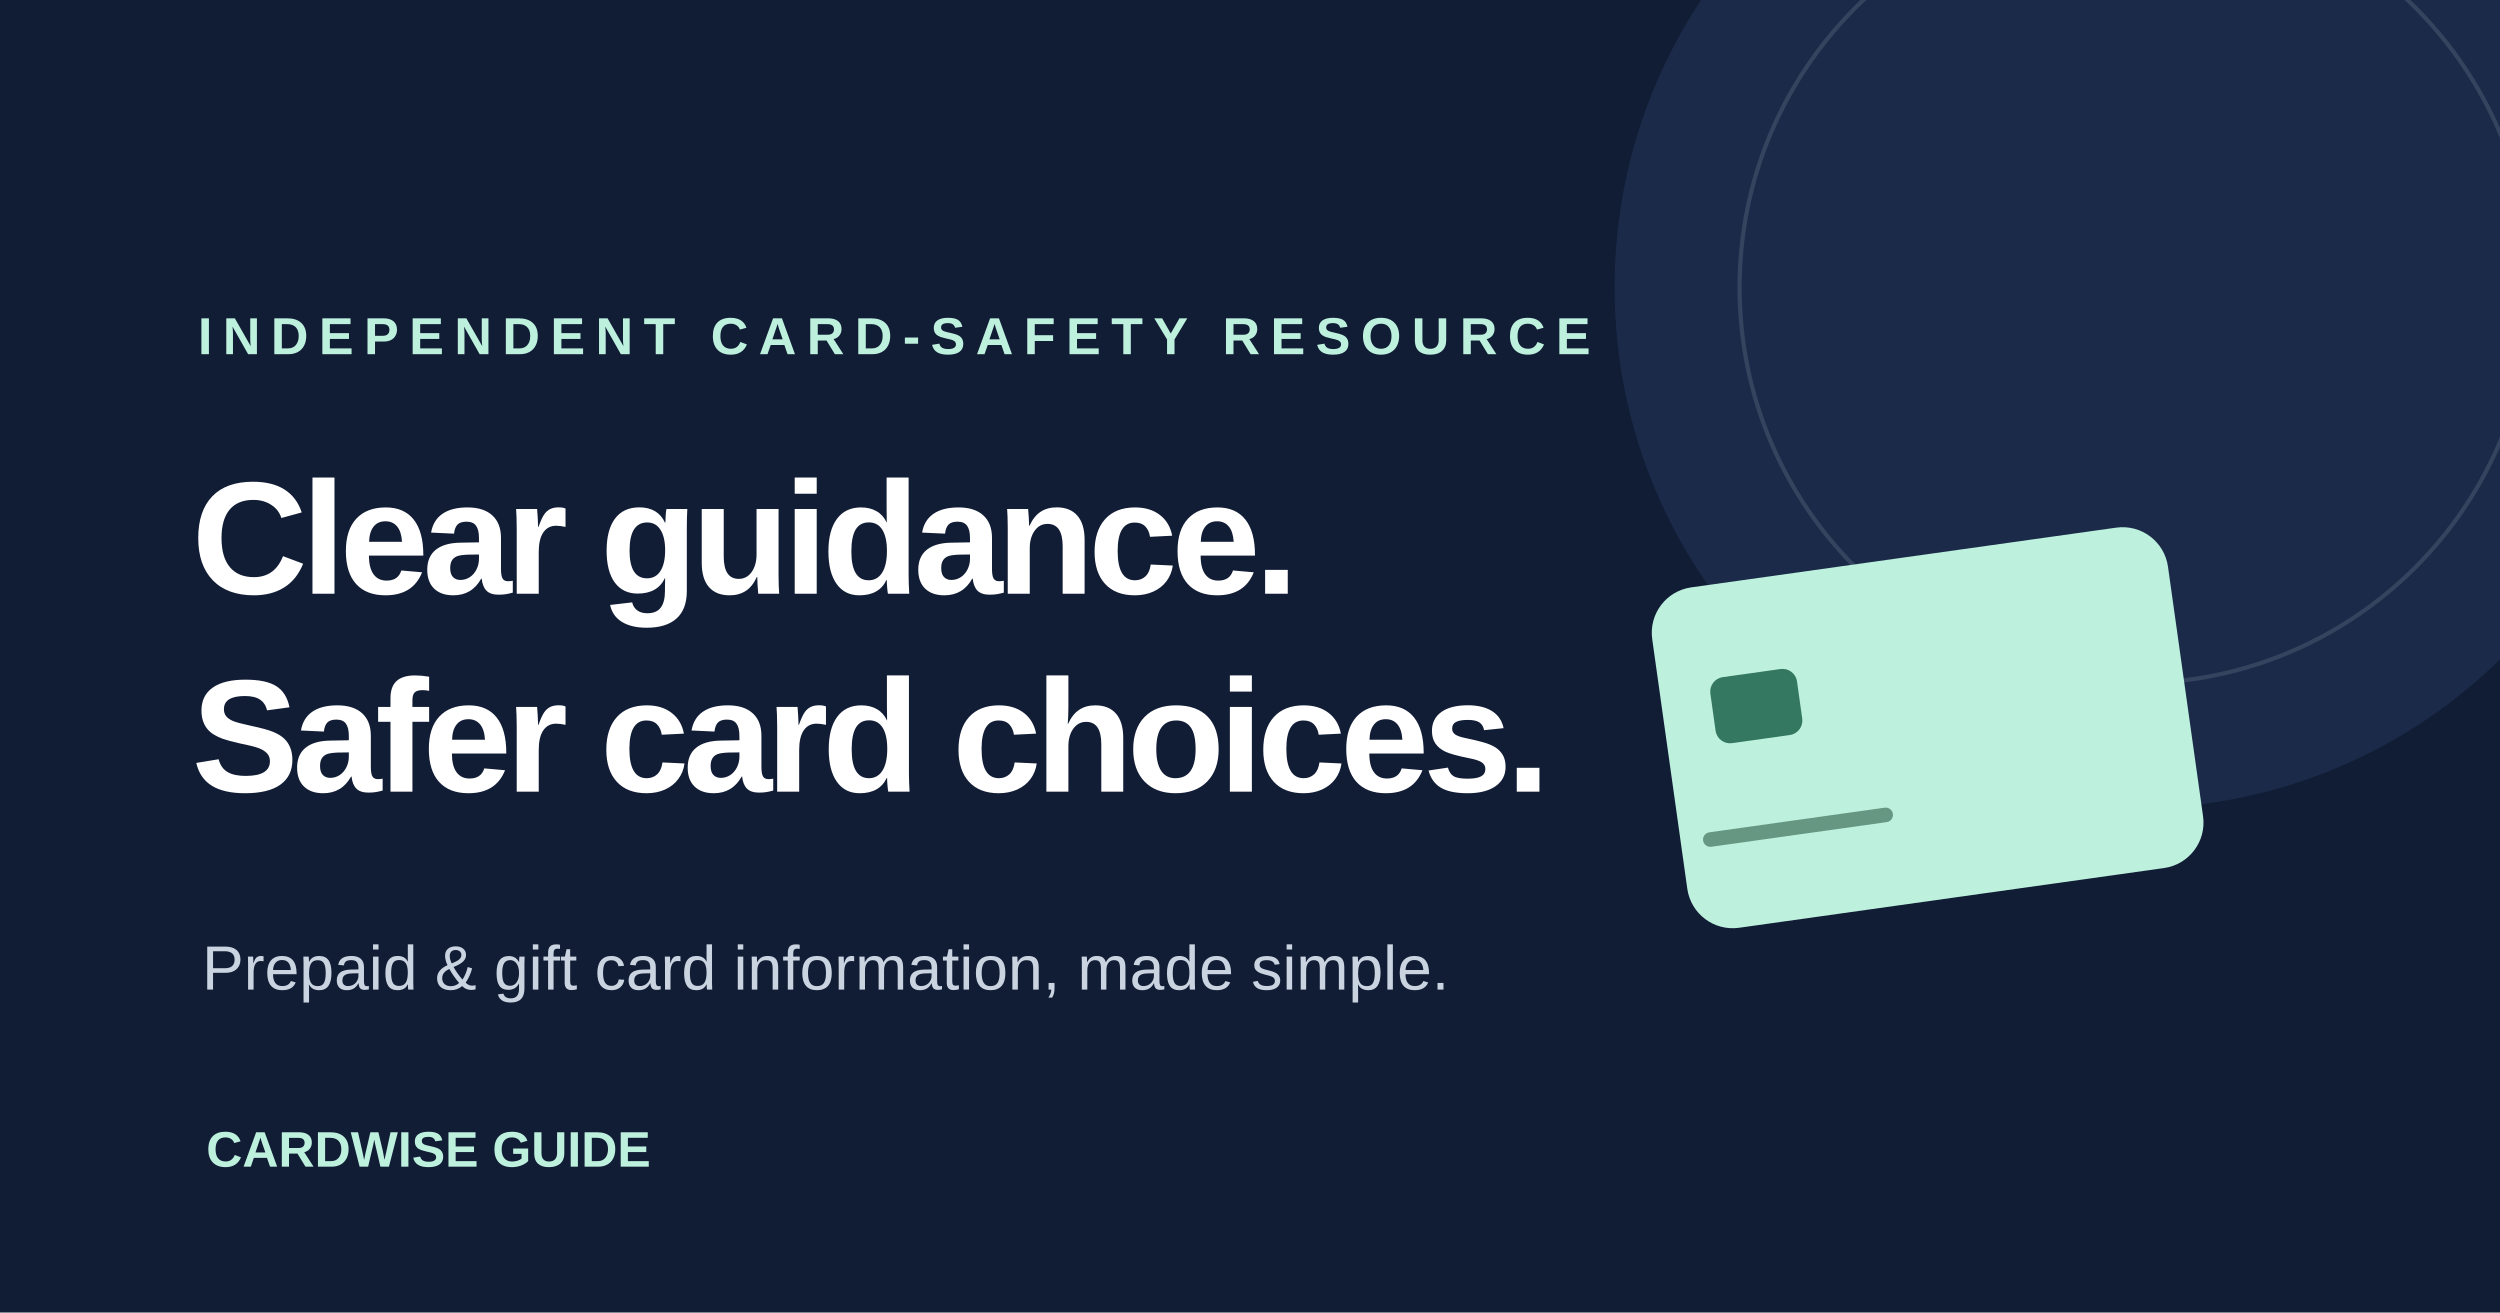
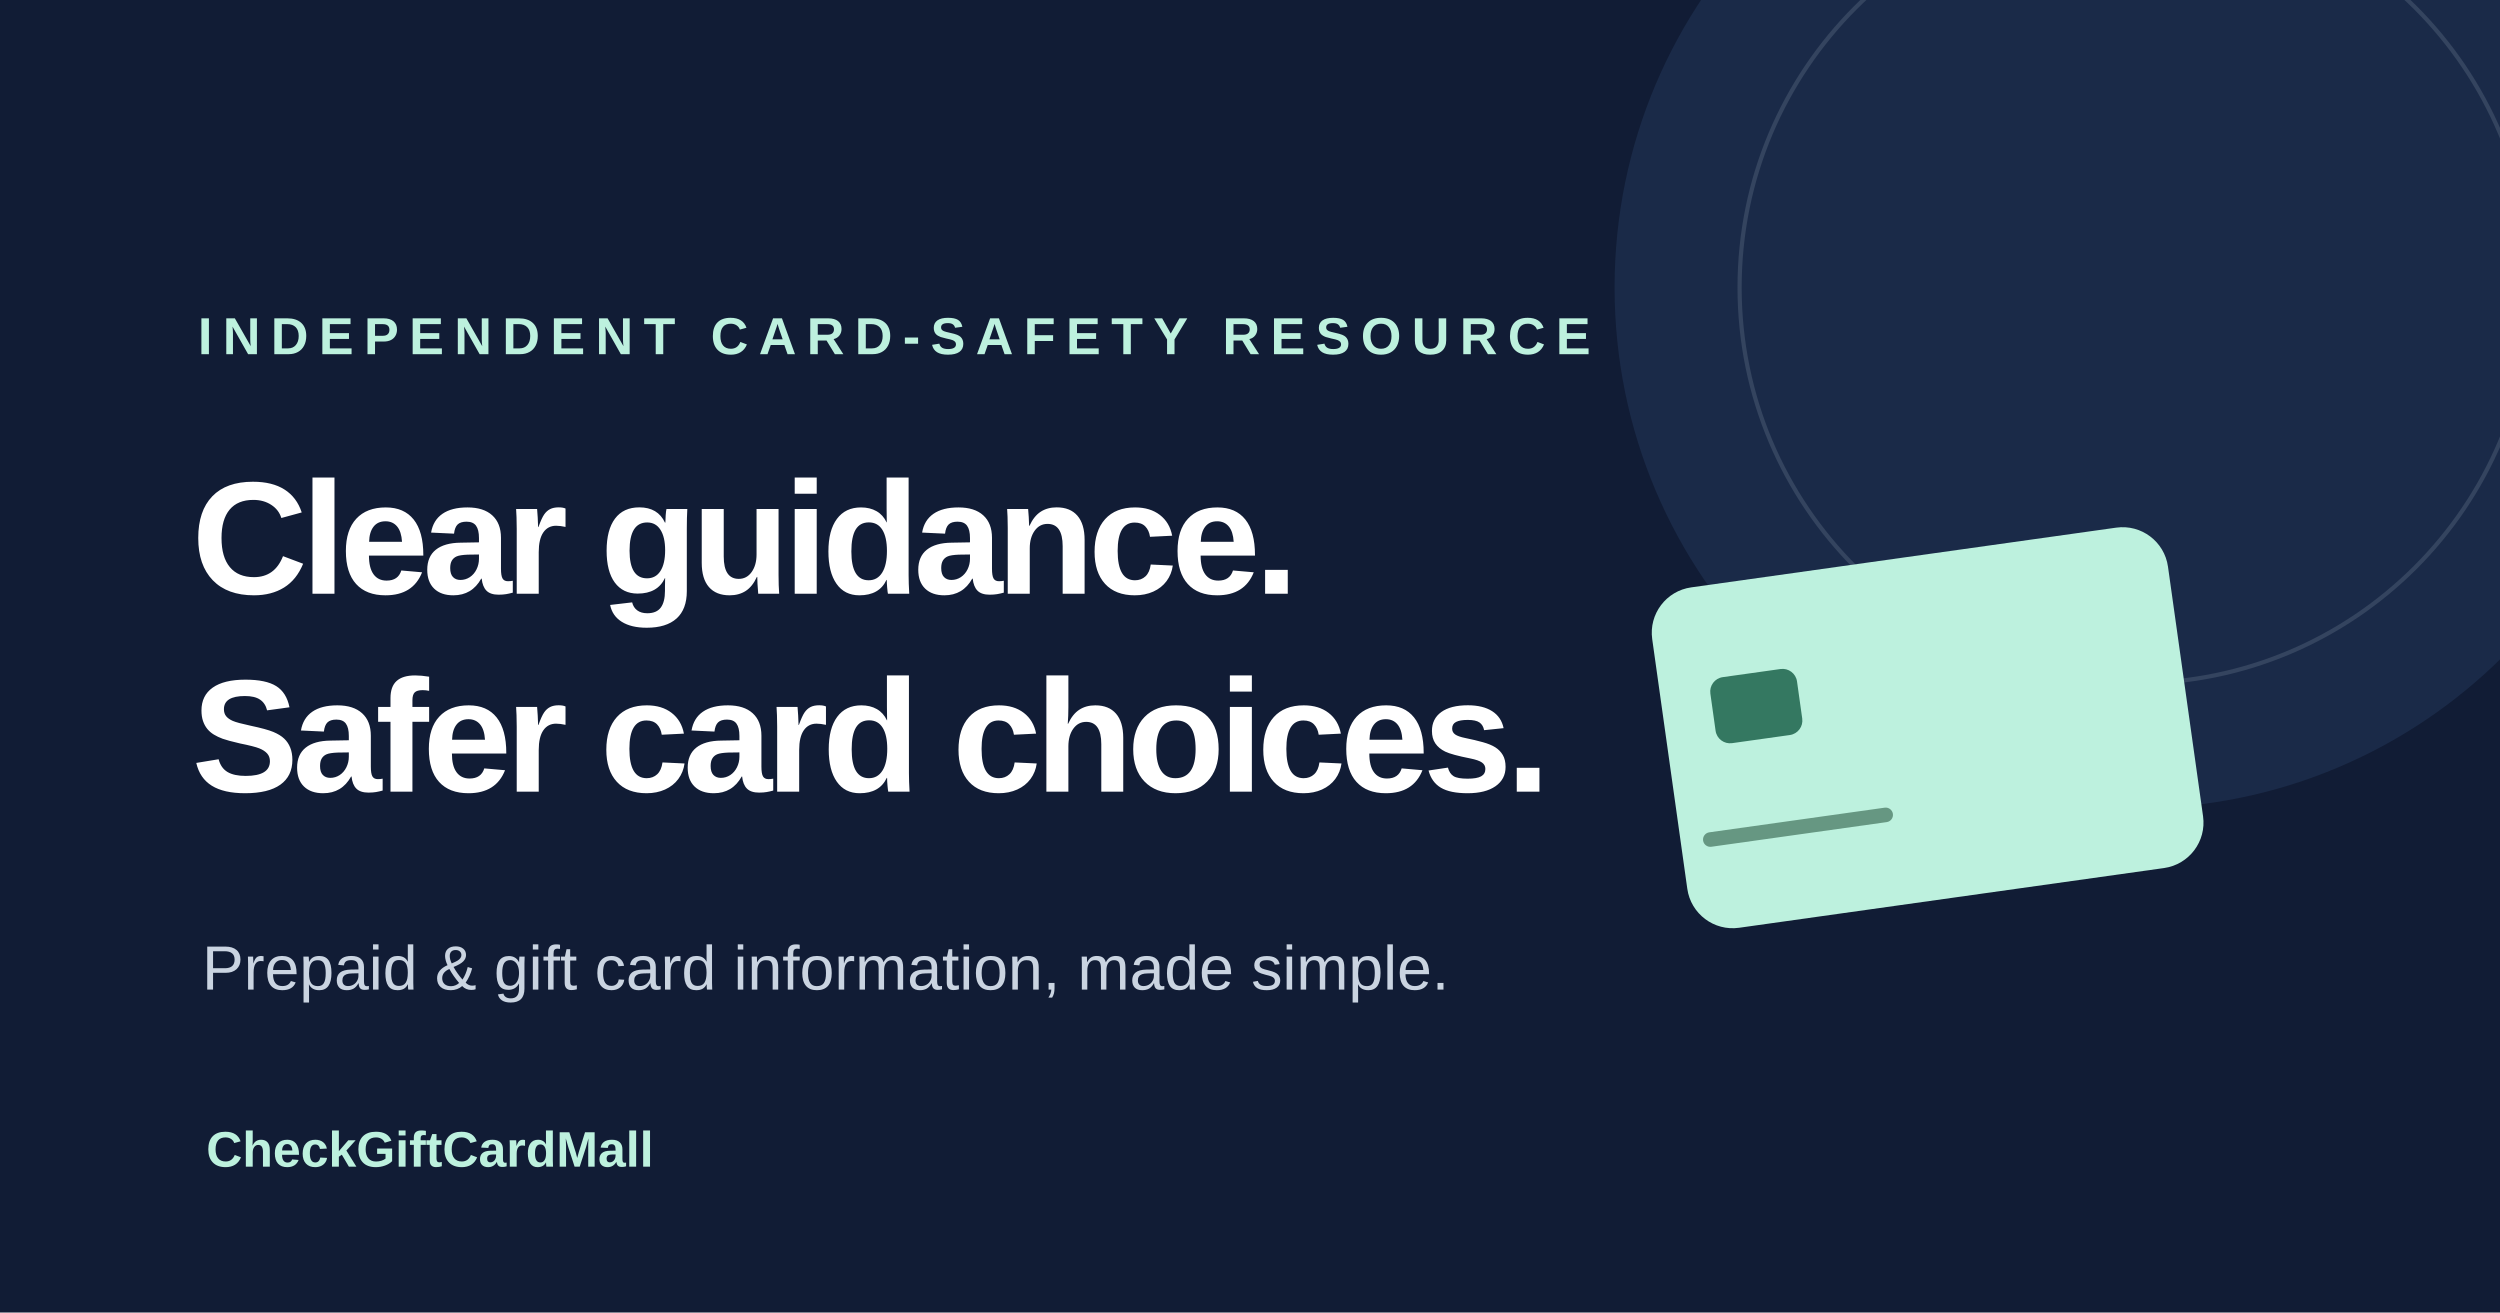
<svg xmlns="http://www.w3.org/2000/svg" width="1200" height="630" viewBox="0 0 1200 630" fill="none">
  <rect width="1200" height="630" fill="#111C35" />
  <circle cx="1025" cy="138" r="250" fill="#1A2A48" />
  <circle cx="1025" cy="138" r="190" stroke="#34445F" stroke-width="2" />
  <rect x="790" y="285" width="250" height="165" rx="22" transform="rotate(-8 790 285)" fill="#BDF1DE" />
  <rect x="820" y="326" width="42" height="32" rx="7" transform="rotate(-8 820 326)" fill="#347861" />
  <rect x="817" y="400" width="92" height="7" rx="3.5" transform="rotate(-8 817 400)" fill="#669782" />
  <text x="95" y="170" fill="#BDF1DE" font-family="Arial,sans-serif" font-size="25" font-weight="700" letter-spacing="5">INDEPENDENT CARD-SAFETY RESOURCE</text>
  <text x="92" y="285" fill="white" font-family="Arial,sans-serif" font-size="77" font-weight="700" letter-spacing="-3">Clear guidance.</text>
  <text x="92" y="380" fill="white" font-family="Arial,sans-serif" font-size="77" font-weight="700" letter-spacing="-3">Safer card choices.</text>
  <text x="97" y="475" fill="#CAD4E1" font-family="Arial,sans-serif" font-size="30">Prepaid &amp; gift card information, made simple.</text>
-   <text x="99" y="560" fill="#BDF1DE" font-family="Arial,sans-serif" font-size="24" font-weight="700">CARDWISE GUIDE</text>
+   <text x="99" y="560" fill="#BDF1DE" font-family="Arial,sans-serif" font-size="24" font-weight="700">CheckGiftCardMall</text>
</svg>
